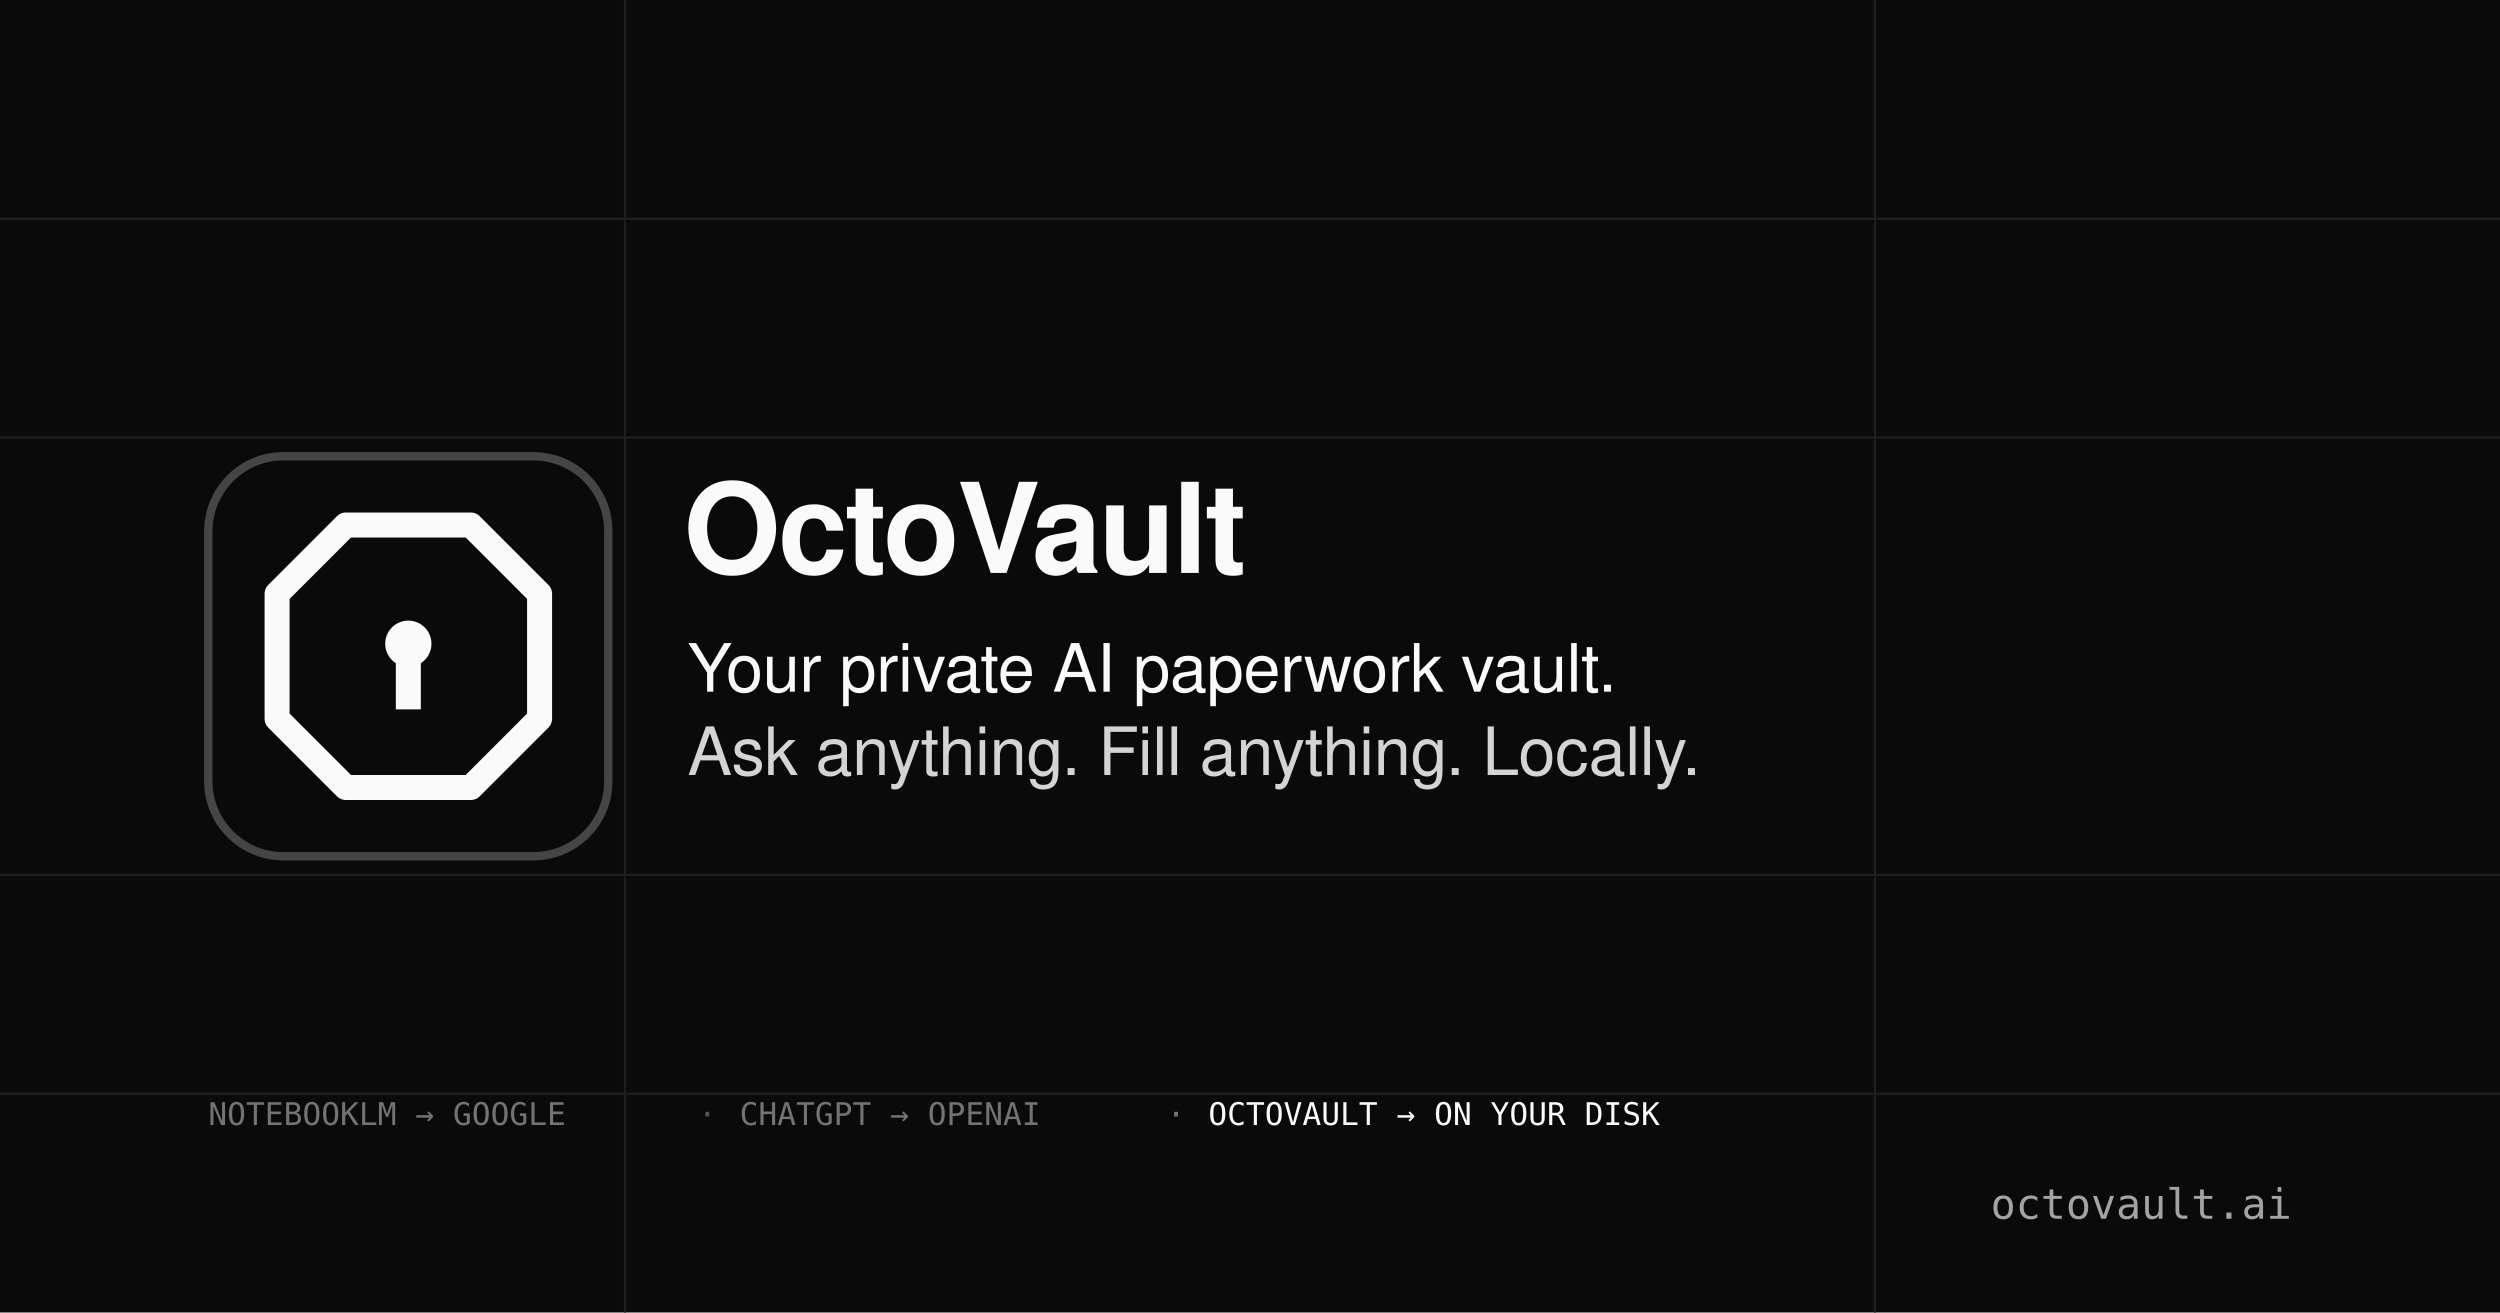
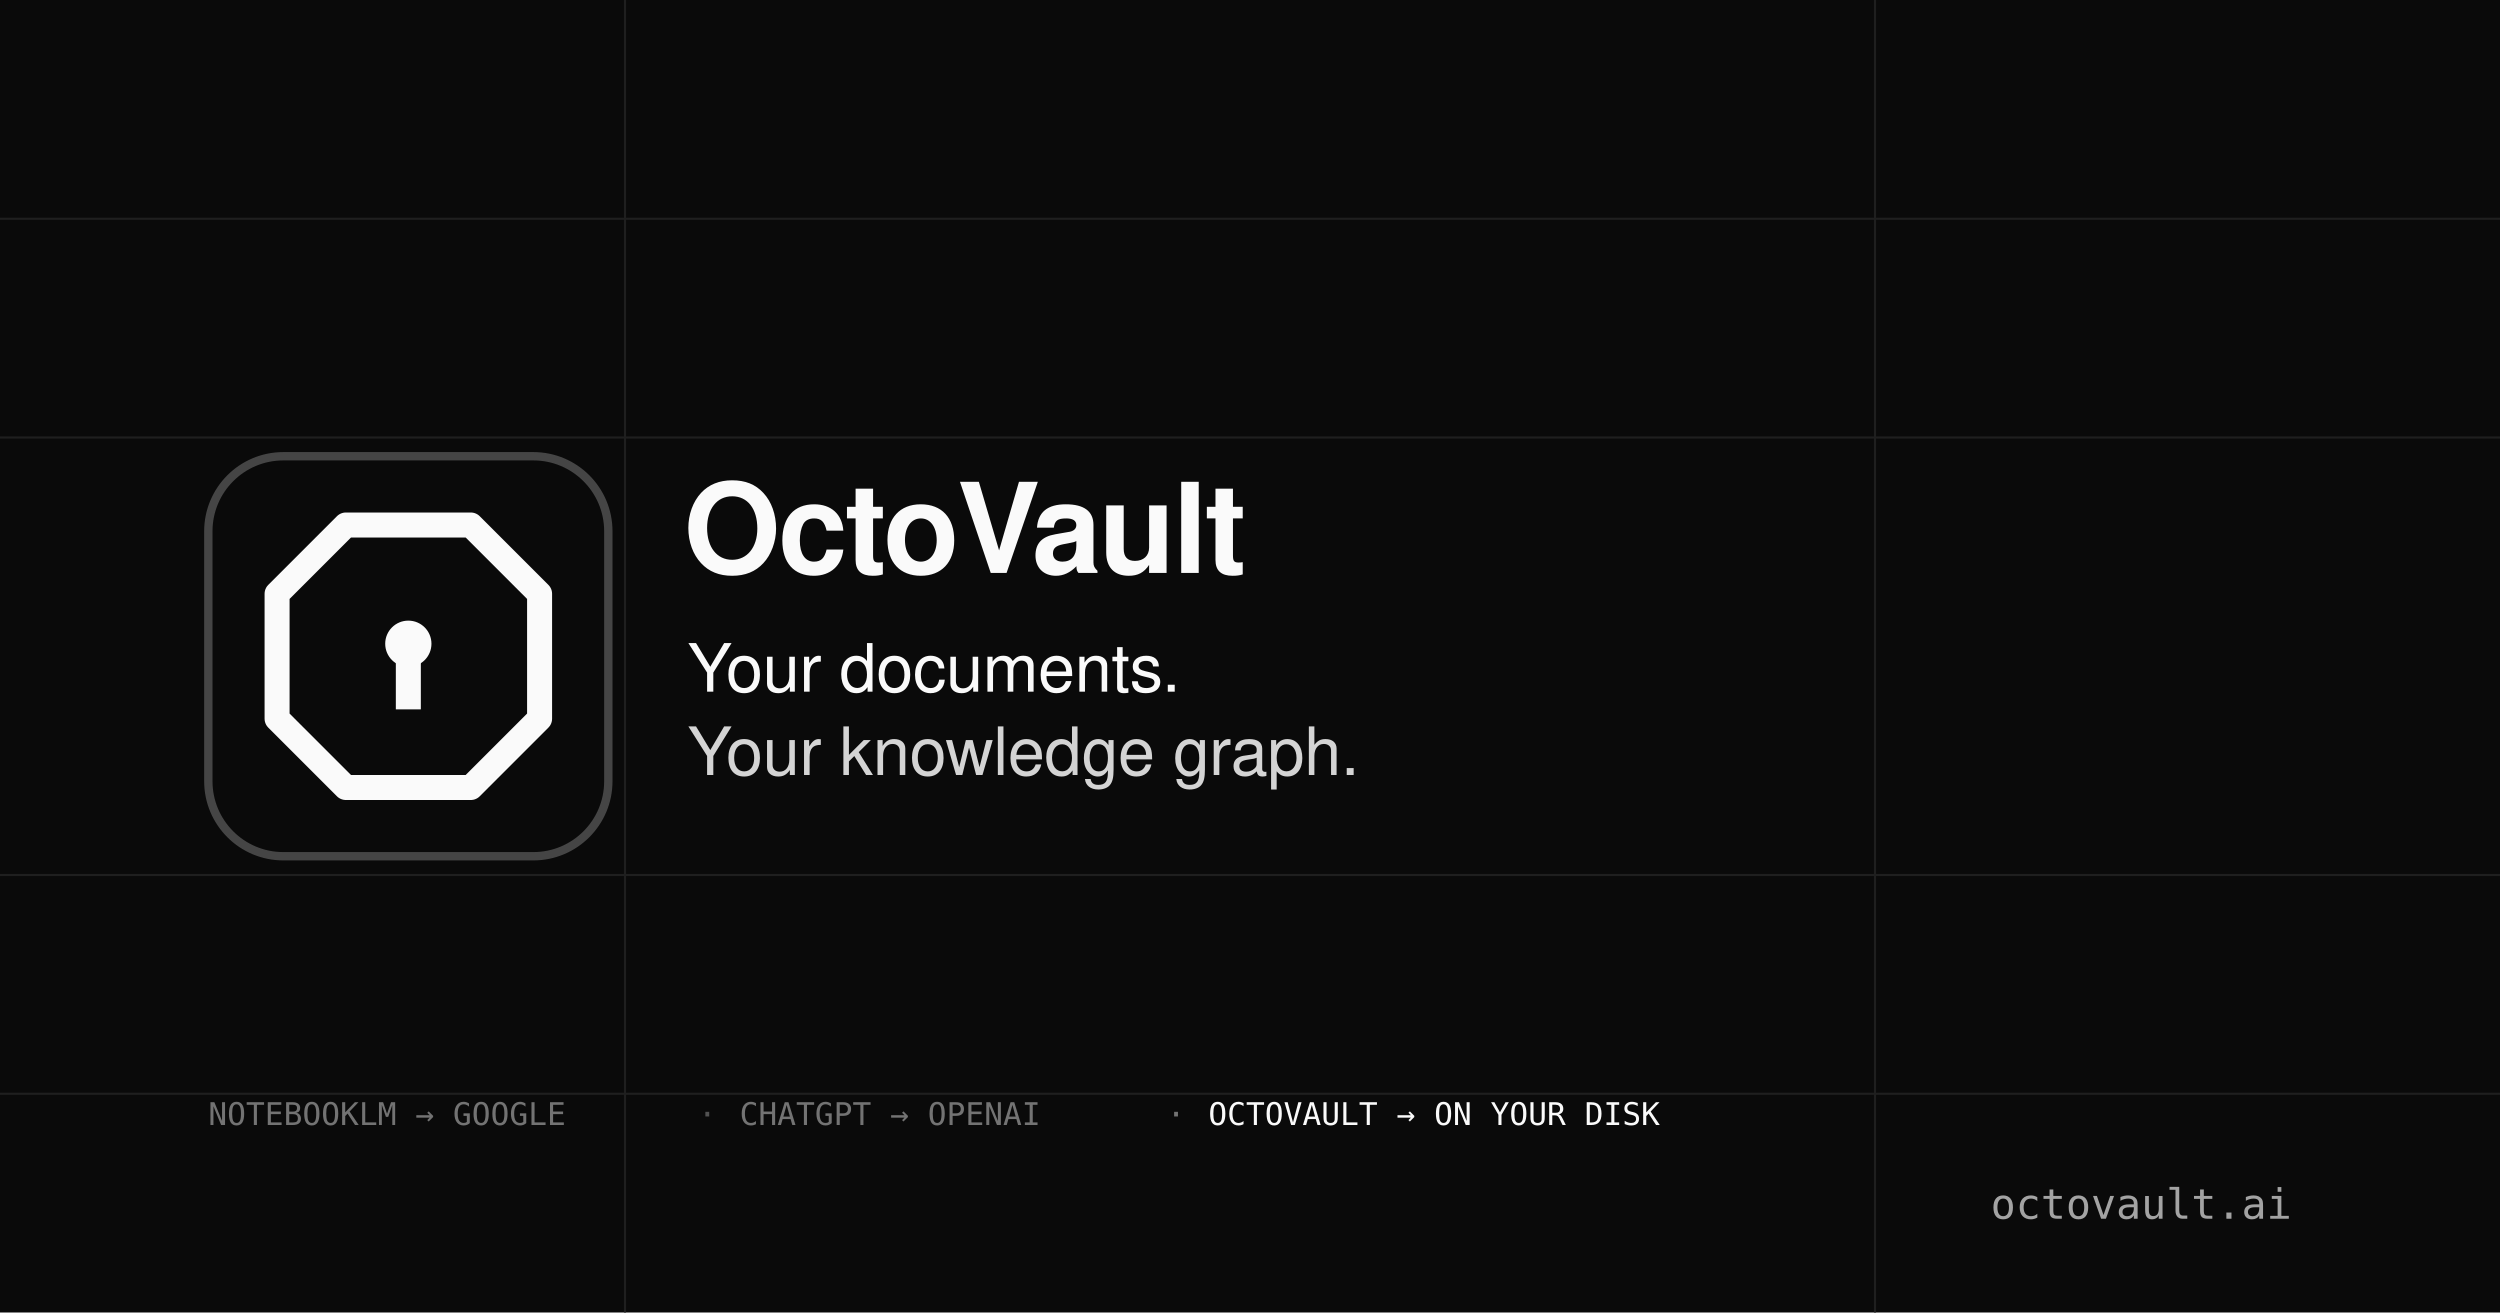
<svg xmlns="http://www.w3.org/2000/svg" width="1200" height="630" viewBox="0 0 1200 630">
  <rect width="1200" height="630" fill="#0a0a0a" />
  <g stroke="#1f1f1f" stroke-width="1">
    <line x1="0" y1="105" x2="1200" y2="105" />
    <line x1="0" y1="210" x2="1200" y2="210" />
    <line x1="0" y1="420" x2="1200" y2="420" />
    <line x1="0" y1="525" x2="1200" y2="525" />
    <line x1="300" y1="0" x2="300" y2="630" />
    <line x1="900" y1="0" x2="900" y2="630" />
  </g>
  <g transform="translate(100 219) scale(8)">
    <rect width="24" height="24" rx="4.5" fill="#0a0a0a" />
    <rect width="24" height="24" rx="4.5" fill="none" stroke="#fafafa" stroke-width="0.5" stroke-opacity="0.25" />
    <g transform="translate(3 3) scale(0.75)">
      <polygon points="7,1.5 17,1.5 22.5,7 22.5,17 17,22.5 7,22.5 1.5,17 1.5,7" fill="none" stroke="#fafafa" stroke-width="2" stroke-linejoin="round" />
      <circle cx="12" cy="11" r="1.85" fill="#fafafa" />
      <path d="M11 12.5 L11 16.25 L13 16.25 L13 12.5 Z" fill="#fafafa" />
    </g>
  </g>
  <g font-family="ui-sans-serif, system-ui, -apple-system, 'Segoe UI', Helvetica, Arial, sans-serif" fill="#fafafa">
    <text x="328" y="275" font-size="60" font-weight="700" letter-spacing="-0.02em">OctoVault</text>
    <text x="330" y="332" font-size="32" font-weight="500" fill="#fafafa" letter-spacing="-0.005em">
-       Your private AI paperwork vault.
+       Your documents.
    </text>
    <text x="330" y="372" font-size="32" font-weight="500" fill="#d4d4d4" letter-spacing="-0.005em">
-       Ask anything. Fill anything. Locally.
+       Your knowledge graph.
    </text>
  </g>
  <g font-family="ui-monospace, SFMono-Regular, monospace" fill="#737373" font-size="15">
    <text x="100" y="540">NOTEBOOKLM → GOOGLE</text>
    <text x="335" y="540" fill="#525252">·</text>
    <text x="355" y="540">CHATGPT → OPENAI</text>
    <text x="560" y="540">·</text>
    <text x="580" y="540" fill="#fafafa">OCTOVAULT → ON YOUR DISK</text>
  </g>
  <text x="1100" y="585" font-family="ui-monospace, SFMono-Regular, monospace" font-size="20" fill="#a3a3a3" text-anchor="end">octovault.ai</text>
</svg>
